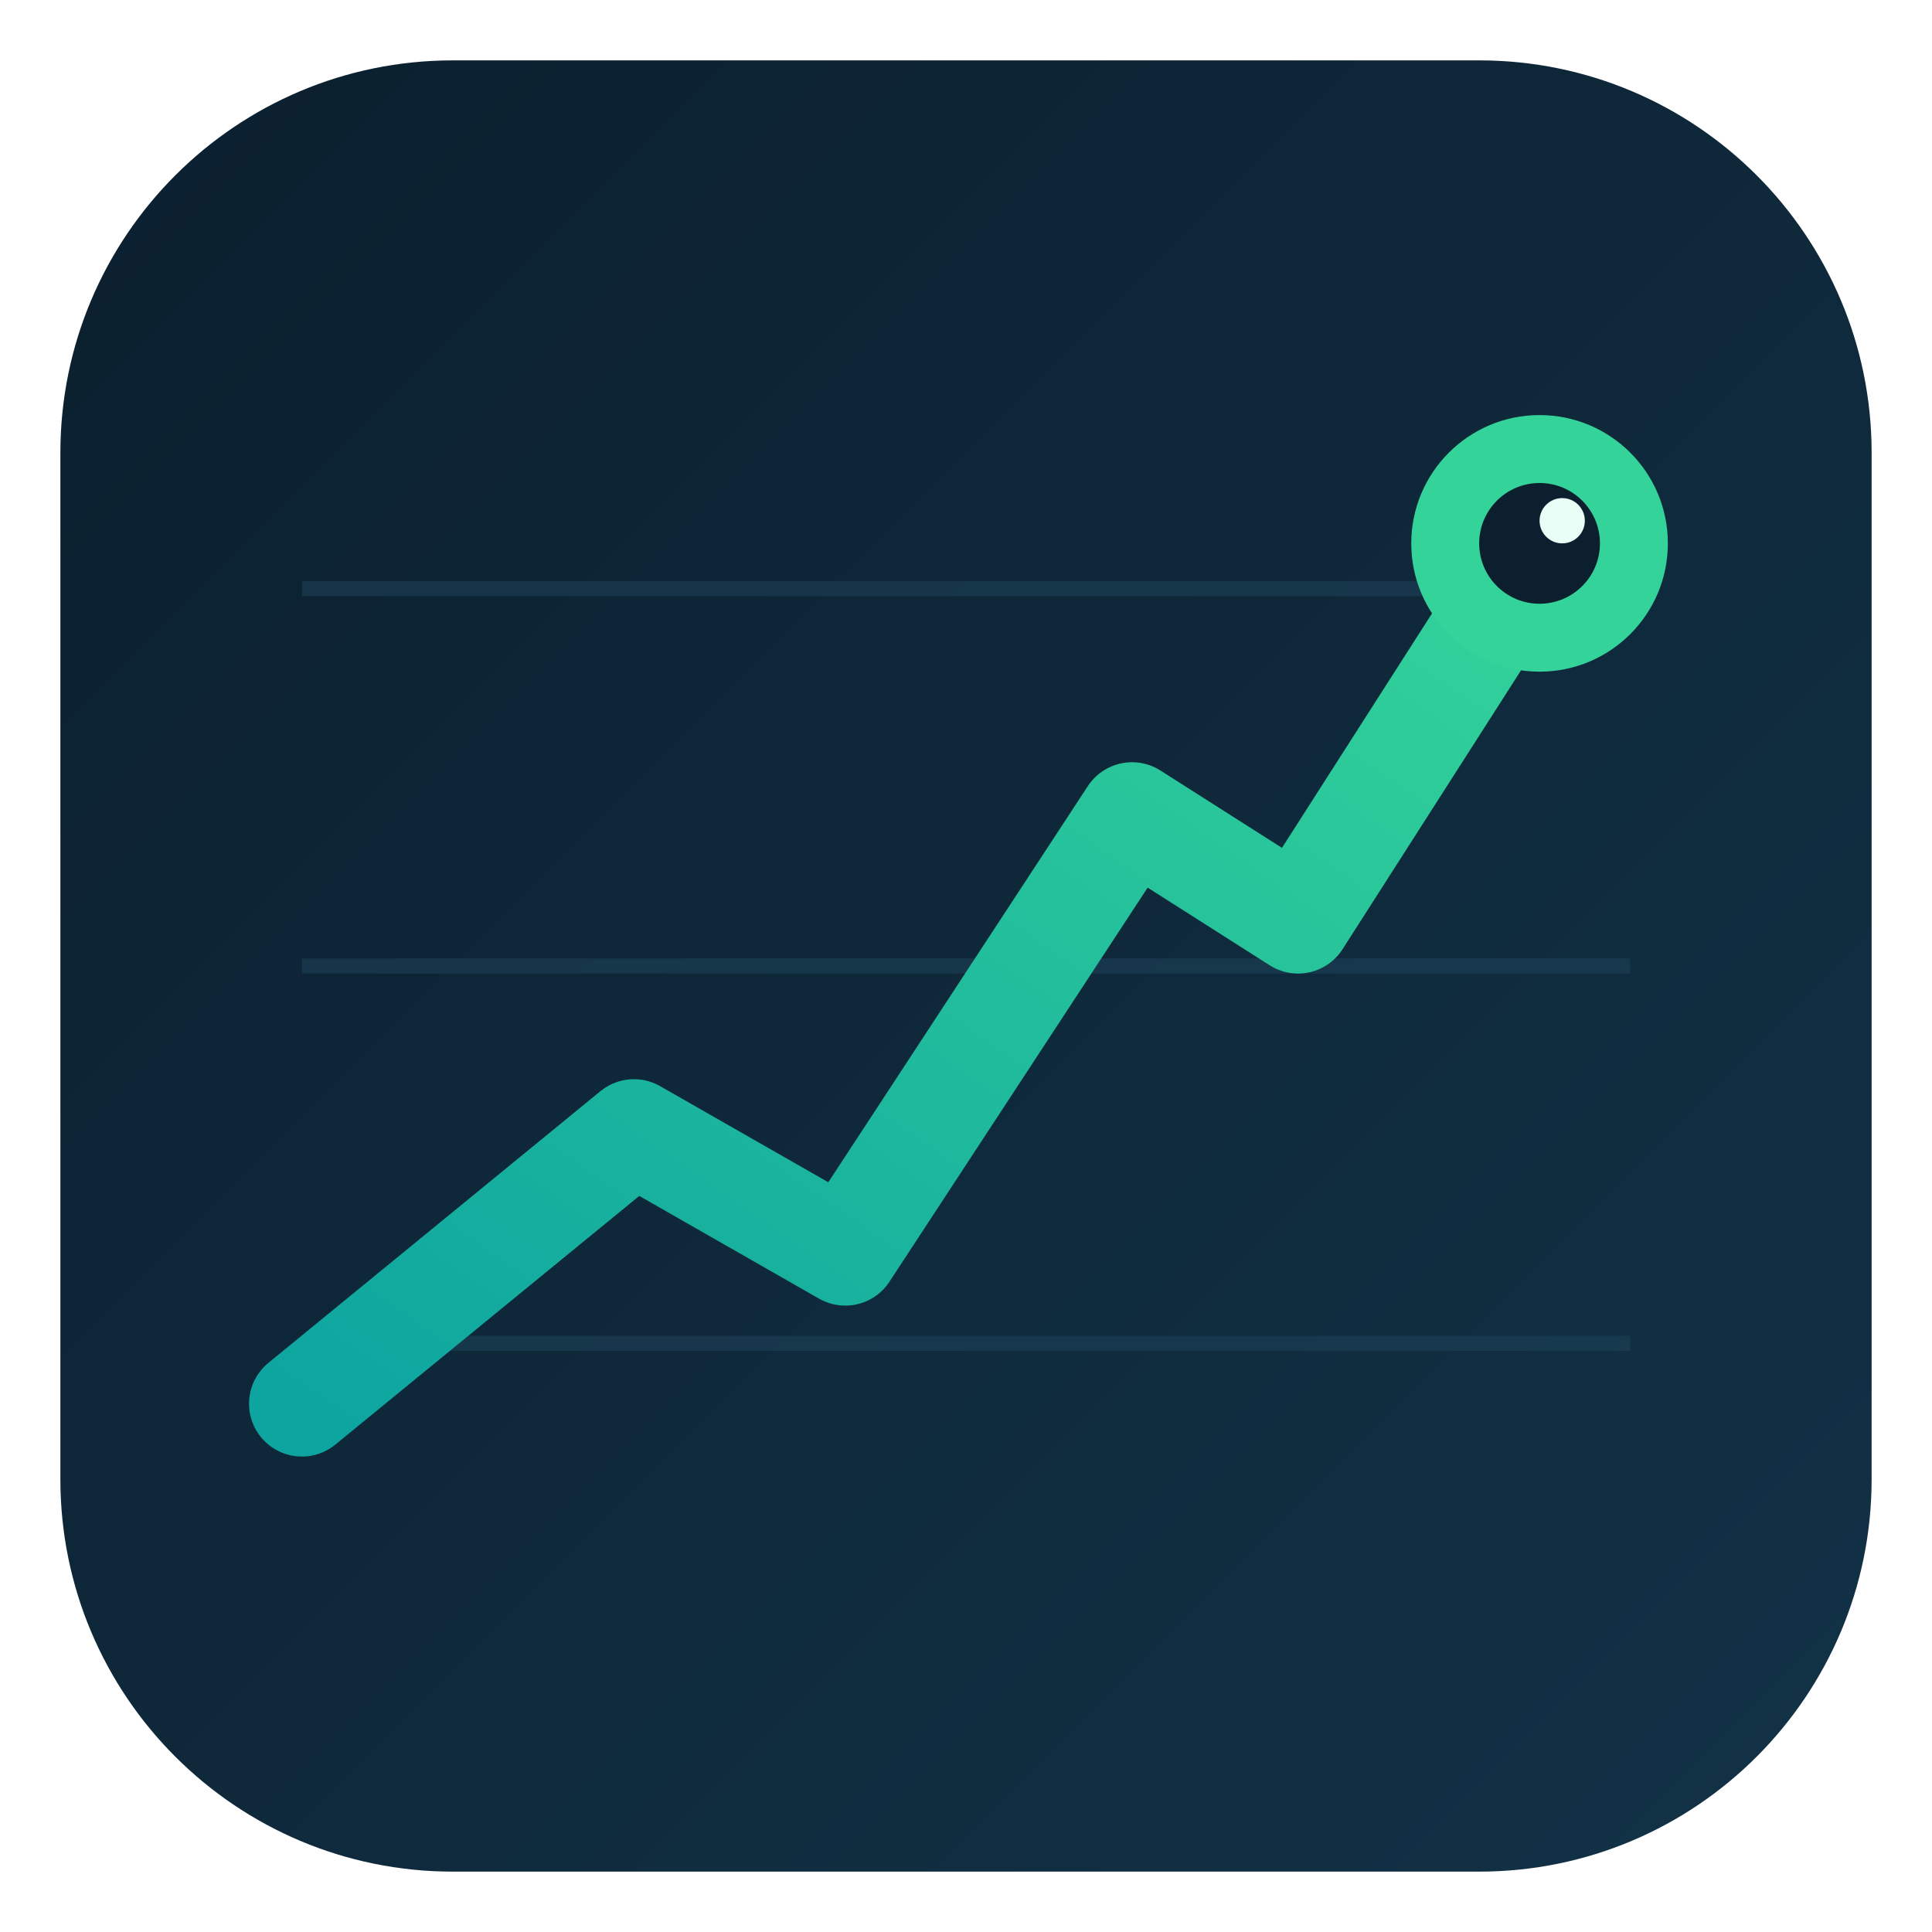
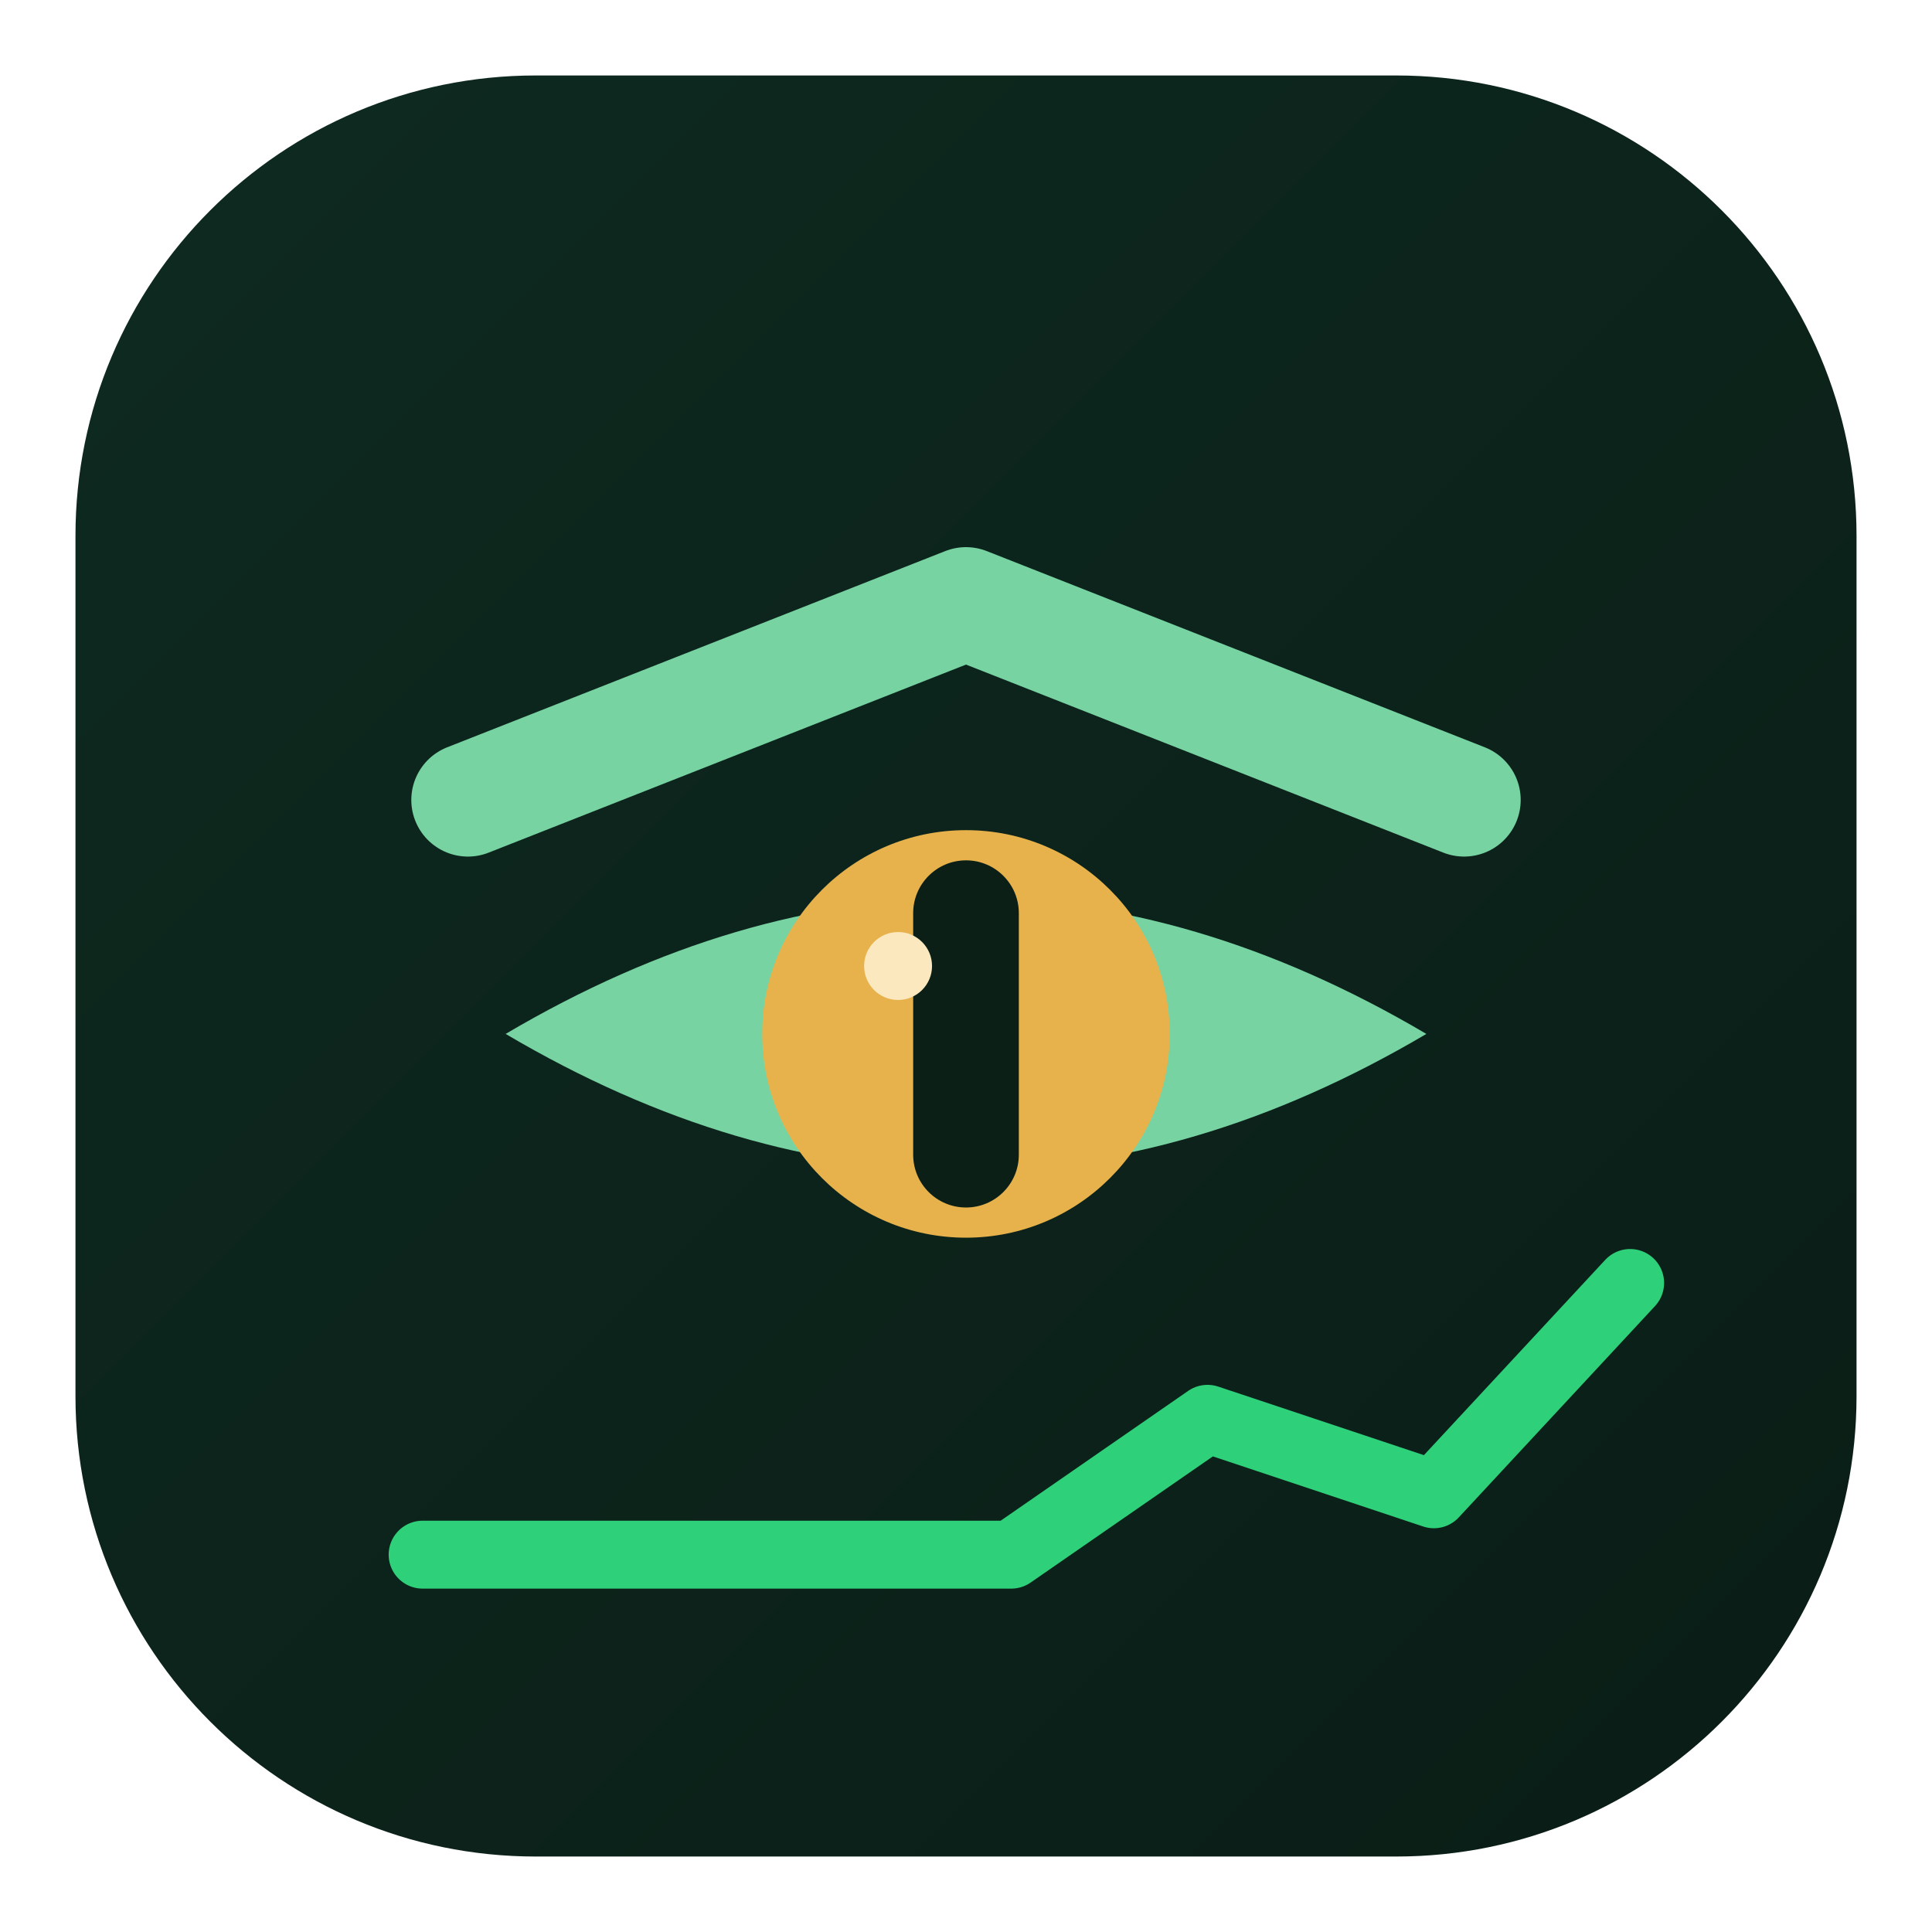
- <svg xmlns="http://www.w3.org/2000/svg" viewBox="0 0 256 256" width="256" height="256">
+ <svg xmlns="http://www.w3.org/2000/svg" viewBox="0 0 256 256" width="256" height="256" role="img" aria-label="InvestiGator — an alligator's watchful eye over a rising market line">
  <defs>
-     <linearGradient id="bg" x1="0" y1="0" x2="1" y2="1">
-       <stop offset="0" stop-color="#0B1F2E" />
-       <stop offset="1" stop-color="#123247" />
-     </linearGradient>
-     <linearGradient id="line" x1="0" y1="1" x2="1" y2="0">
-       <stop offset="0" stop-color="#0EA5A0" />
-       <stop offset="1" stop-color="#34D399" />
+     <linearGradient id="ig-bg" x1="0" y1="0" x2="1" y2="1">
+       <stop offset="0" stop-color="#0E2A20" />
+       <stop offset="1" stop-color="#0A1D16" />
    </linearGradient>
  </defs>
-   <rect x="8" y="8" width="240" height="240" rx="52" fill="url(#bg)" />
-   <g stroke="#1E4258" stroke-width="2" opacity="0.55">
-     <line x1="40" y1="178" x2="216" y2="178" />
-     <line x1="40" y1="128" x2="216" y2="128" />
-     <line x1="40" y1="78" x2="216" y2="78" />
-   </g>
-   <path d="M 40 186 L 84 150 L 112 166 L 150 108 L 172 122 L 204 72" fill="none" stroke="url(#line)" stroke-width="14" stroke-linecap="round" stroke-linejoin="round" />
-   <circle cx="204" cy="72" r="17" fill="#34D399" />
-   <circle cx="204" cy="72" r="8" fill="#0B1F2E" />
-   <circle cx="207" cy="69" r="3" fill="#E7FFF6" />
+   <rect x="10" y="10" width="236" height="236" rx="61" fill="url(#ig-bg)" />
+   <path d="M62 106 L128 80 L194 106" fill="none" stroke="#78D3A2" stroke-width="15" stroke-linecap="round" stroke-linejoin="round" />
+   <path d="M67 137 Q128 101 189 137 Q128 173 67 137 Z" fill="#78D3A2" />
+   <circle cx="128" cy="137" r="27" fill="#E7B24C" />
+   <rect x="121" y="114" width="14" height="46" rx="7" fill="#0B1F17" />
+   <circle cx="119" cy="128" r="4.5" fill="#FBE8BE" />
+   <polyline points="56,206 104,206 134,206 160,188 190,198 216,170" fill="none" stroke="#2FD07A" stroke-width="9" stroke-linecap="round" stroke-linejoin="round" />
</svg>
